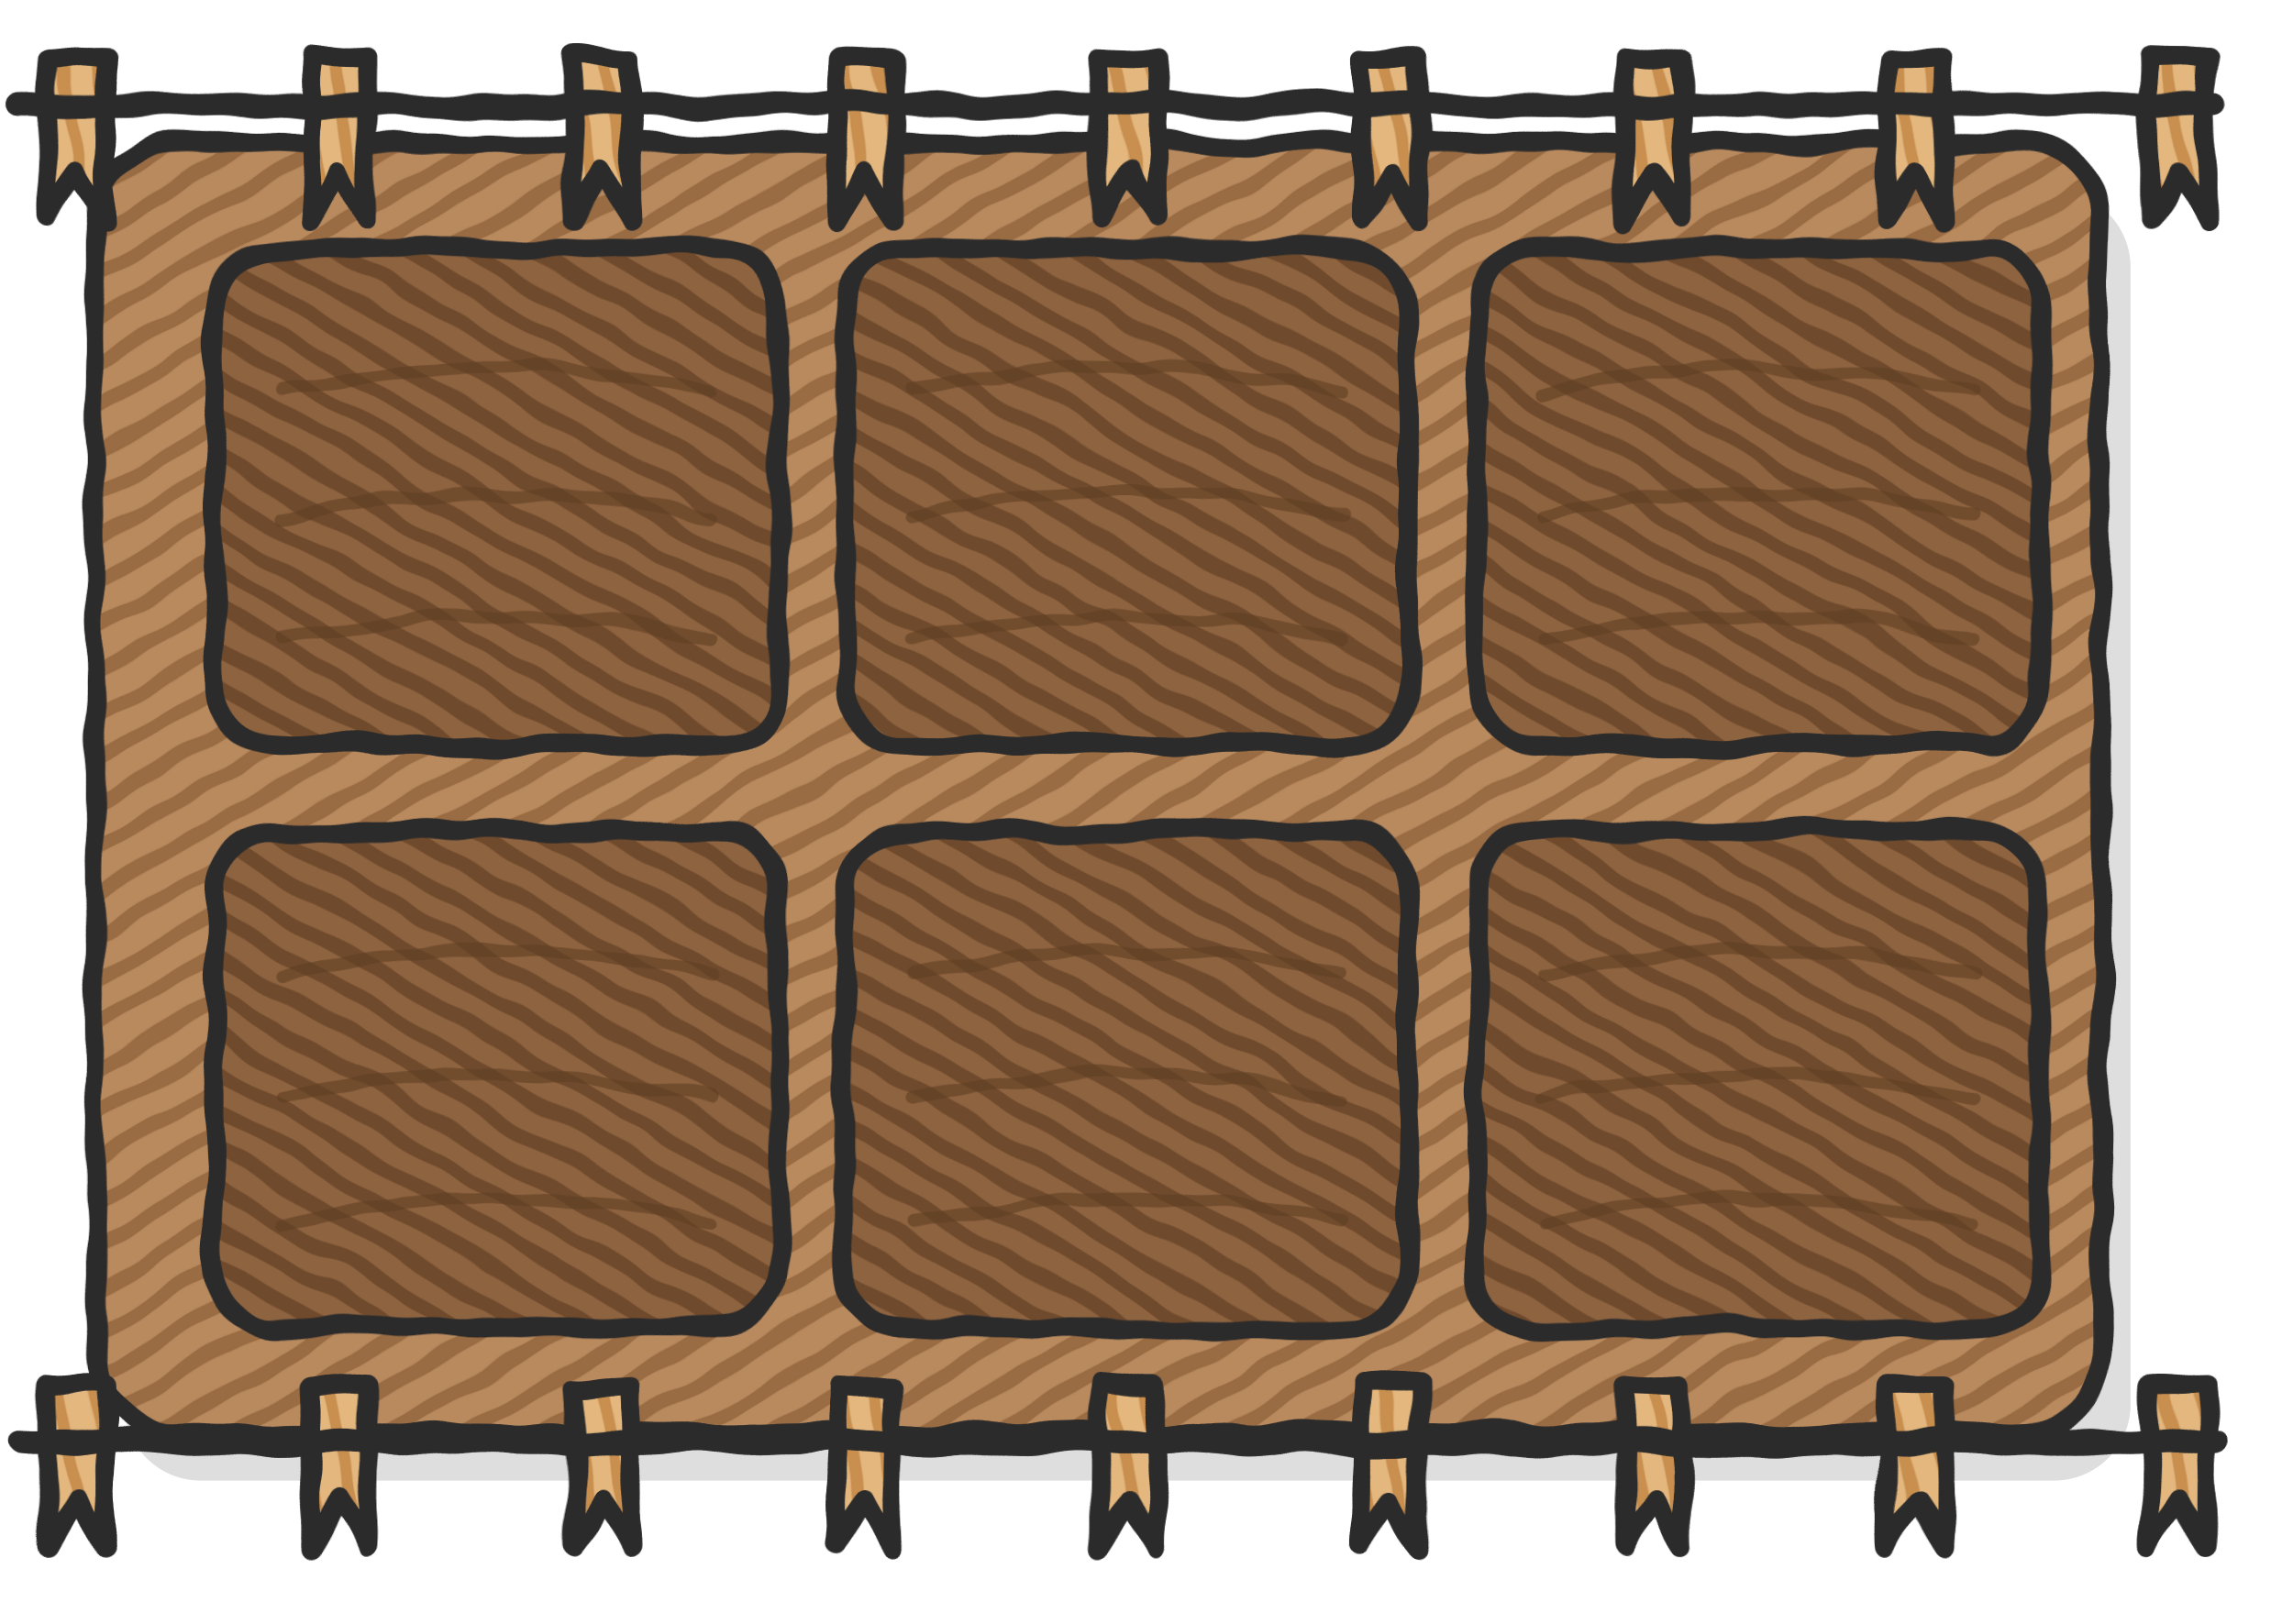
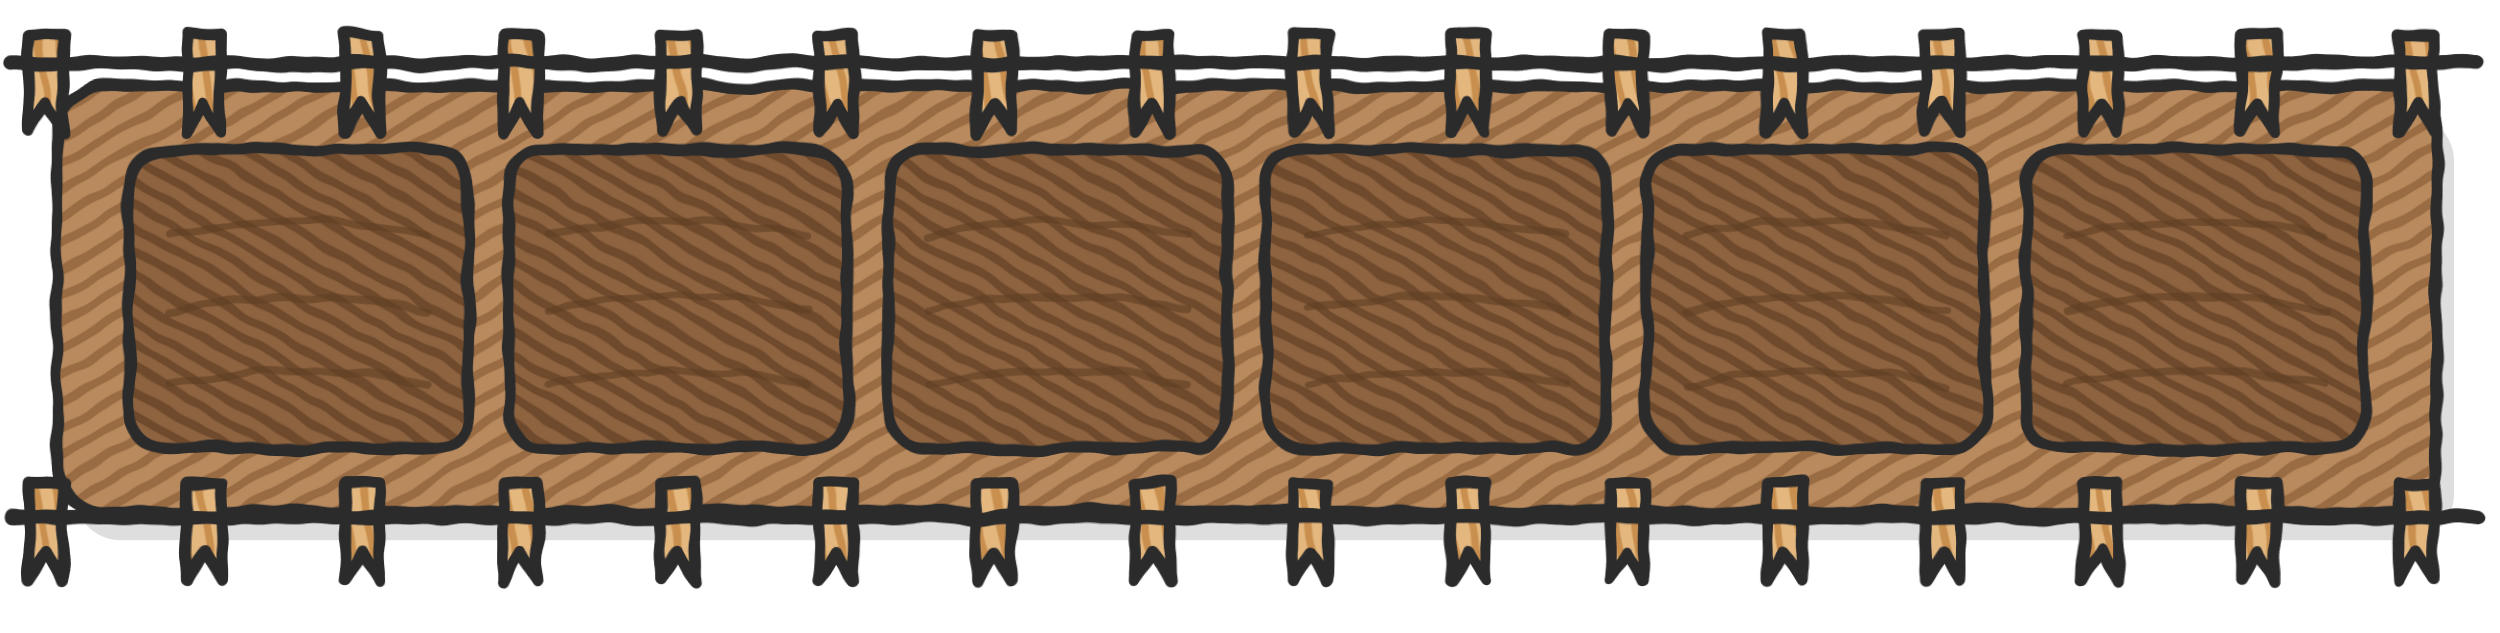
- <svg xmlns="http://www.w3.org/2000/svg" width="480" height="340" viewBox="0 0 480 340">
+ <svg xmlns="http://www.w3.org/2000/svg" width="870" height="220" viewBox="0 0 870 220">
  <defs>
    <filter id="titrek" filterUnits="userSpaceOnUse" x="0" y="0" width="100%" height="100%">
      <feTurbulence type="fractalNoise" baseFrequency="0.06" numOctaves="2" seed="61" result="g" />
      <feDisplacementMap in="SourceGraphic" in2="g" scale="3.5" xChannelSelector="R" yChannelSelector="G" />
    </filter>
    <pattern id="toprak" width="8" height="8" patternUnits="userSpaceOnUse" patternTransform="rotate(-30)">
      <rect width="8" height="8" fill="#b98a5e" />
      <line x1="0" y1="4.0" x2="8" y2="4.0" stroke="#9a6c43" stroke-width="3" stroke-linecap="round" />
    </pattern>
    <pattern id="koyuToprak" width="7" height="7" patternUnits="userSpaceOnUse" patternTransform="rotate(30)">
      <rect width="7" height="7" fill="#8e6340" />
      <line x1="0" y1="3.5" x2="7" y2="3.5" stroke="#6f4a2c" stroke-width="3" stroke-linecap="round" />
    </pattern>
    <pattern id="tahta" width="7" height="7" patternUnits="userSpaceOnUse" patternTransform="rotate(80)">
      <rect width="7" height="7" fill="#e3b77e" />
      <line x1="0" y1="3.5" x2="7" y2="3.5" stroke="#c98f4f" stroke-width="2.5" stroke-linecap="round" />
    </pattern>
  </defs>
-   <rect x="26" y="40" width="420" height="270" rx="16" fill="#000" fill-opacity="0.13" />
+   <rect x="26" y="40" width="828" height="148" rx="16" fill="#000" fill-opacity="0.13" />
  <g filter="url(#titrek)" stroke="#2b2b2b" stroke-width="4" stroke-linecap="round" stroke-linejoin="round">
-     <rect x="20" y="30" width="420" height="270" rx="16" fill="url(#toprak)" />
+     <rect x="20" y="30" width="828" height="148" rx="16" fill="url(#toprak)" />
    <rect x="45" y="52" width="118" height="104" rx="12" fill="url(#koyuToprak)" />
    <path d="M59 82 q45 -10 90 0 M59 108 q45 -10 90 0 M59 134 q45 -10 90 0" fill="none" stroke="#5e3d22" stroke-width="2.5" opacity="0.6" />
    <rect x="177" y="52" width="118" height="104" rx="12" fill="url(#koyuToprak)" />
    <path d="M191 82 q45 -10 90 0 M191 108 q45 -10 90 0 M191 134 q45 -10 90 0" fill="none" stroke="#5e3d22" stroke-width="2.5" opacity="0.6" />
    <rect x="309" y="52" width="118" height="104" rx="12" fill="url(#koyuToprak)" />
    <path d="M323 82 q45 -10 90 0 M323 108 q45 -10 90 0 M323 134 q45 -10 90 0" fill="none" stroke="#5e3d22" stroke-width="2.5" opacity="0.6" />
-     <rect x="45" y="174" width="118" height="104" rx="12" fill="url(#koyuToprak)" />
-     <path d="M59 204 q45 -10 90 0 M59 230 q45 -10 90 0 M59 256 q45 -10 90 0" fill="none" stroke="#5e3d22" stroke-width="2.5" opacity="0.6" />
-     <rect x="177" y="174" width="118" height="104" rx="12" fill="url(#koyuToprak)" />
-     <path d="M191 204 q45 -10 90 0 M191 230 q45 -10 90 0 M191 256 q45 -10 90 0" fill="none" stroke="#5e3d22" stroke-width="2.5" opacity="0.6" />
-     <rect x="309" y="174" width="118" height="104" rx="12" fill="url(#koyuToprak)" />
-     <path d="M323 204 q45 -10 90 0 M323 230 q45 -10 90 0 M323 256 q45 -10 90 0" fill="none" stroke="#5e3d22" stroke-width="2.5" opacity="0.6" />
+     <rect x="441" y="52" width="118" height="104" rx="12" fill="url(#koyuToprak)" />
+     <path d="M455 82 q45 -10 90 0 M455 108 q45 -10 90 0 M455 134 q45 -10 90 0" fill="none" stroke="#5e3d22" stroke-width="2.5" opacity="0.6" />
+     <rect x="573" y="52" width="118" height="104" rx="12" fill="url(#koyuToprak)" />
+     <path d="M587 82 q45 -10 90 0 M587 108 q45 -10 90 0 M587 134 q45 -10 90 0" fill="none" stroke="#5e3d22" stroke-width="2.5" opacity="0.6" />
+     <rect x="705" y="52" width="118" height="104" rx="12" fill="url(#koyuToprak)" />
+     <path d="M719 82 q45 -10 90 0 M719 108 q45 -10 90 0 M719 134 q45 -10 90 0" fill="none" stroke="#5e3d22" stroke-width="2.5" opacity="0.6" />
    <path d="M10 12 v34 l6 -10 l6 10 v-34z" fill="url(#tahta)" />
-     <path d="M10 290 v34 l6 -10 l6 10 v-34z" fill="url(#tahta)" />
+     <path d="M10 168 v34 l6 -10 l6 10 v-34z" fill="url(#tahta)" />
    <path d="M65 12 v34 l6 -10 l6 10 v-34z" fill="url(#tahta)" />
-     <path d="M65 290 v34 l6 -10 l6 10 v-34z" fill="url(#tahta)" />
+     <path d="M65 168 v34 l6 -10 l6 10 v-34z" fill="url(#tahta)" />
    <path d="M120 12 v34 l6 -10 l6 10 v-34z" fill="url(#tahta)" />
-     <path d="M120 290 v34 l6 -10 l6 10 v-34z" fill="url(#tahta)" />
+     <path d="M120 168 v34 l6 -10 l6 10 v-34z" fill="url(#tahta)" />
    <path d="M175 12 v34 l6 -10 l6 10 v-34z" fill="url(#tahta)" />
-     <path d="M175 290 v34 l6 -10 l6 10 v-34z" fill="url(#tahta)" />
+     <path d="M175 168 v34 l6 -10 l6 10 v-34z" fill="url(#tahta)" />
    <path d="M230 12 v34 l6 -10 l6 10 v-34z" fill="url(#tahta)" />
-     <path d="M230 290 v34 l6 -10 l6 10 v-34z" fill="url(#tahta)" />
+     <path d="M230 168 v34 l6 -10 l6 10 v-34z" fill="url(#tahta)" />
    <path d="M285 12 v34 l6 -10 l6 10 v-34z" fill="url(#tahta)" />
-     <path d="M285 290 v34 l6 -10 l6 10 v-34z" fill="url(#tahta)" />
+     <path d="M285 168 v34 l6 -10 l6 10 v-34z" fill="url(#tahta)" />
    <path d="M340 12 v34 l6 -10 l6 10 v-34z" fill="url(#tahta)" />
-     <path d="M340 290 v34 l6 -10 l6 10 v-34z" fill="url(#tahta)" />
+     <path d="M340 168 v34 l6 -10 l6 10 v-34z" fill="url(#tahta)" />
    <path d="M395 12 v34 l6 -10 l6 10 v-34z" fill="url(#tahta)" />
-     <path d="M395 290 v34 l6 -10 l6 10 v-34z" fill="url(#tahta)" />
+     <path d="M395 168 v34 l6 -10 l6 10 v-34z" fill="url(#tahta)" />
    <path d="M450 12 v34 l6 -10 l6 10 v-34z" fill="url(#tahta)" />
-     <path d="M450 290 v34 l6 -10 l6 10 v-34z" fill="url(#tahta)" />
-     <path d="M4 22 h460 M4 302 h460" fill="none" stroke-width="5" />
+     <path d="M450 168 v34 l6 -10 l6 10 v-34z" fill="url(#tahta)" />
+     <path d="M505 12 v34 l6 -10 l6 10 v-34z" fill="url(#tahta)" />
+     <path d="M505 168 v34 l6 -10 l6 10 v-34z" fill="url(#tahta)" />
+     <path d="M560 12 v34 l6 -10 l6 10 v-34z" fill="url(#tahta)" />
+     <path d="M560 168 v34 l6 -10 l6 10 v-34z" fill="url(#tahta)" />
+     <path d="M615 12 v34 l6 -10 l6 10 v-34z" fill="url(#tahta)" />
+     <path d="M615 168 v34 l6 -10 l6 10 v-34z" fill="url(#tahta)" />
+     <path d="M670 12 v34 l6 -10 l6 10 v-34z" fill="url(#tahta)" />
+     <path d="M670 168 v34 l6 -10 l6 10 v-34z" fill="url(#tahta)" />
+     <path d="M725 12 v34 l6 -10 l6 10 v-34z" fill="url(#tahta)" />
+     <path d="M725 168 v34 l6 -10 l6 10 v-34z" fill="url(#tahta)" />
+     <path d="M780 12 v34 l6 -10 l6 10 v-34z" fill="url(#tahta)" />
+     <path d="M780 168 v34 l6 -10 l6 10 v-34z" fill="url(#tahta)" />
+     <path d="M835 12 v34 l6 -10 l6 10 v-34z" fill="url(#tahta)" />
+     <path d="M835 168 v34 l6 -10 l6 10 v-34z" fill="url(#tahta)" />
+     <path d="M4 22 h858 M4 180 h858" fill="none" stroke-width="5" />
  </g>
</svg>
